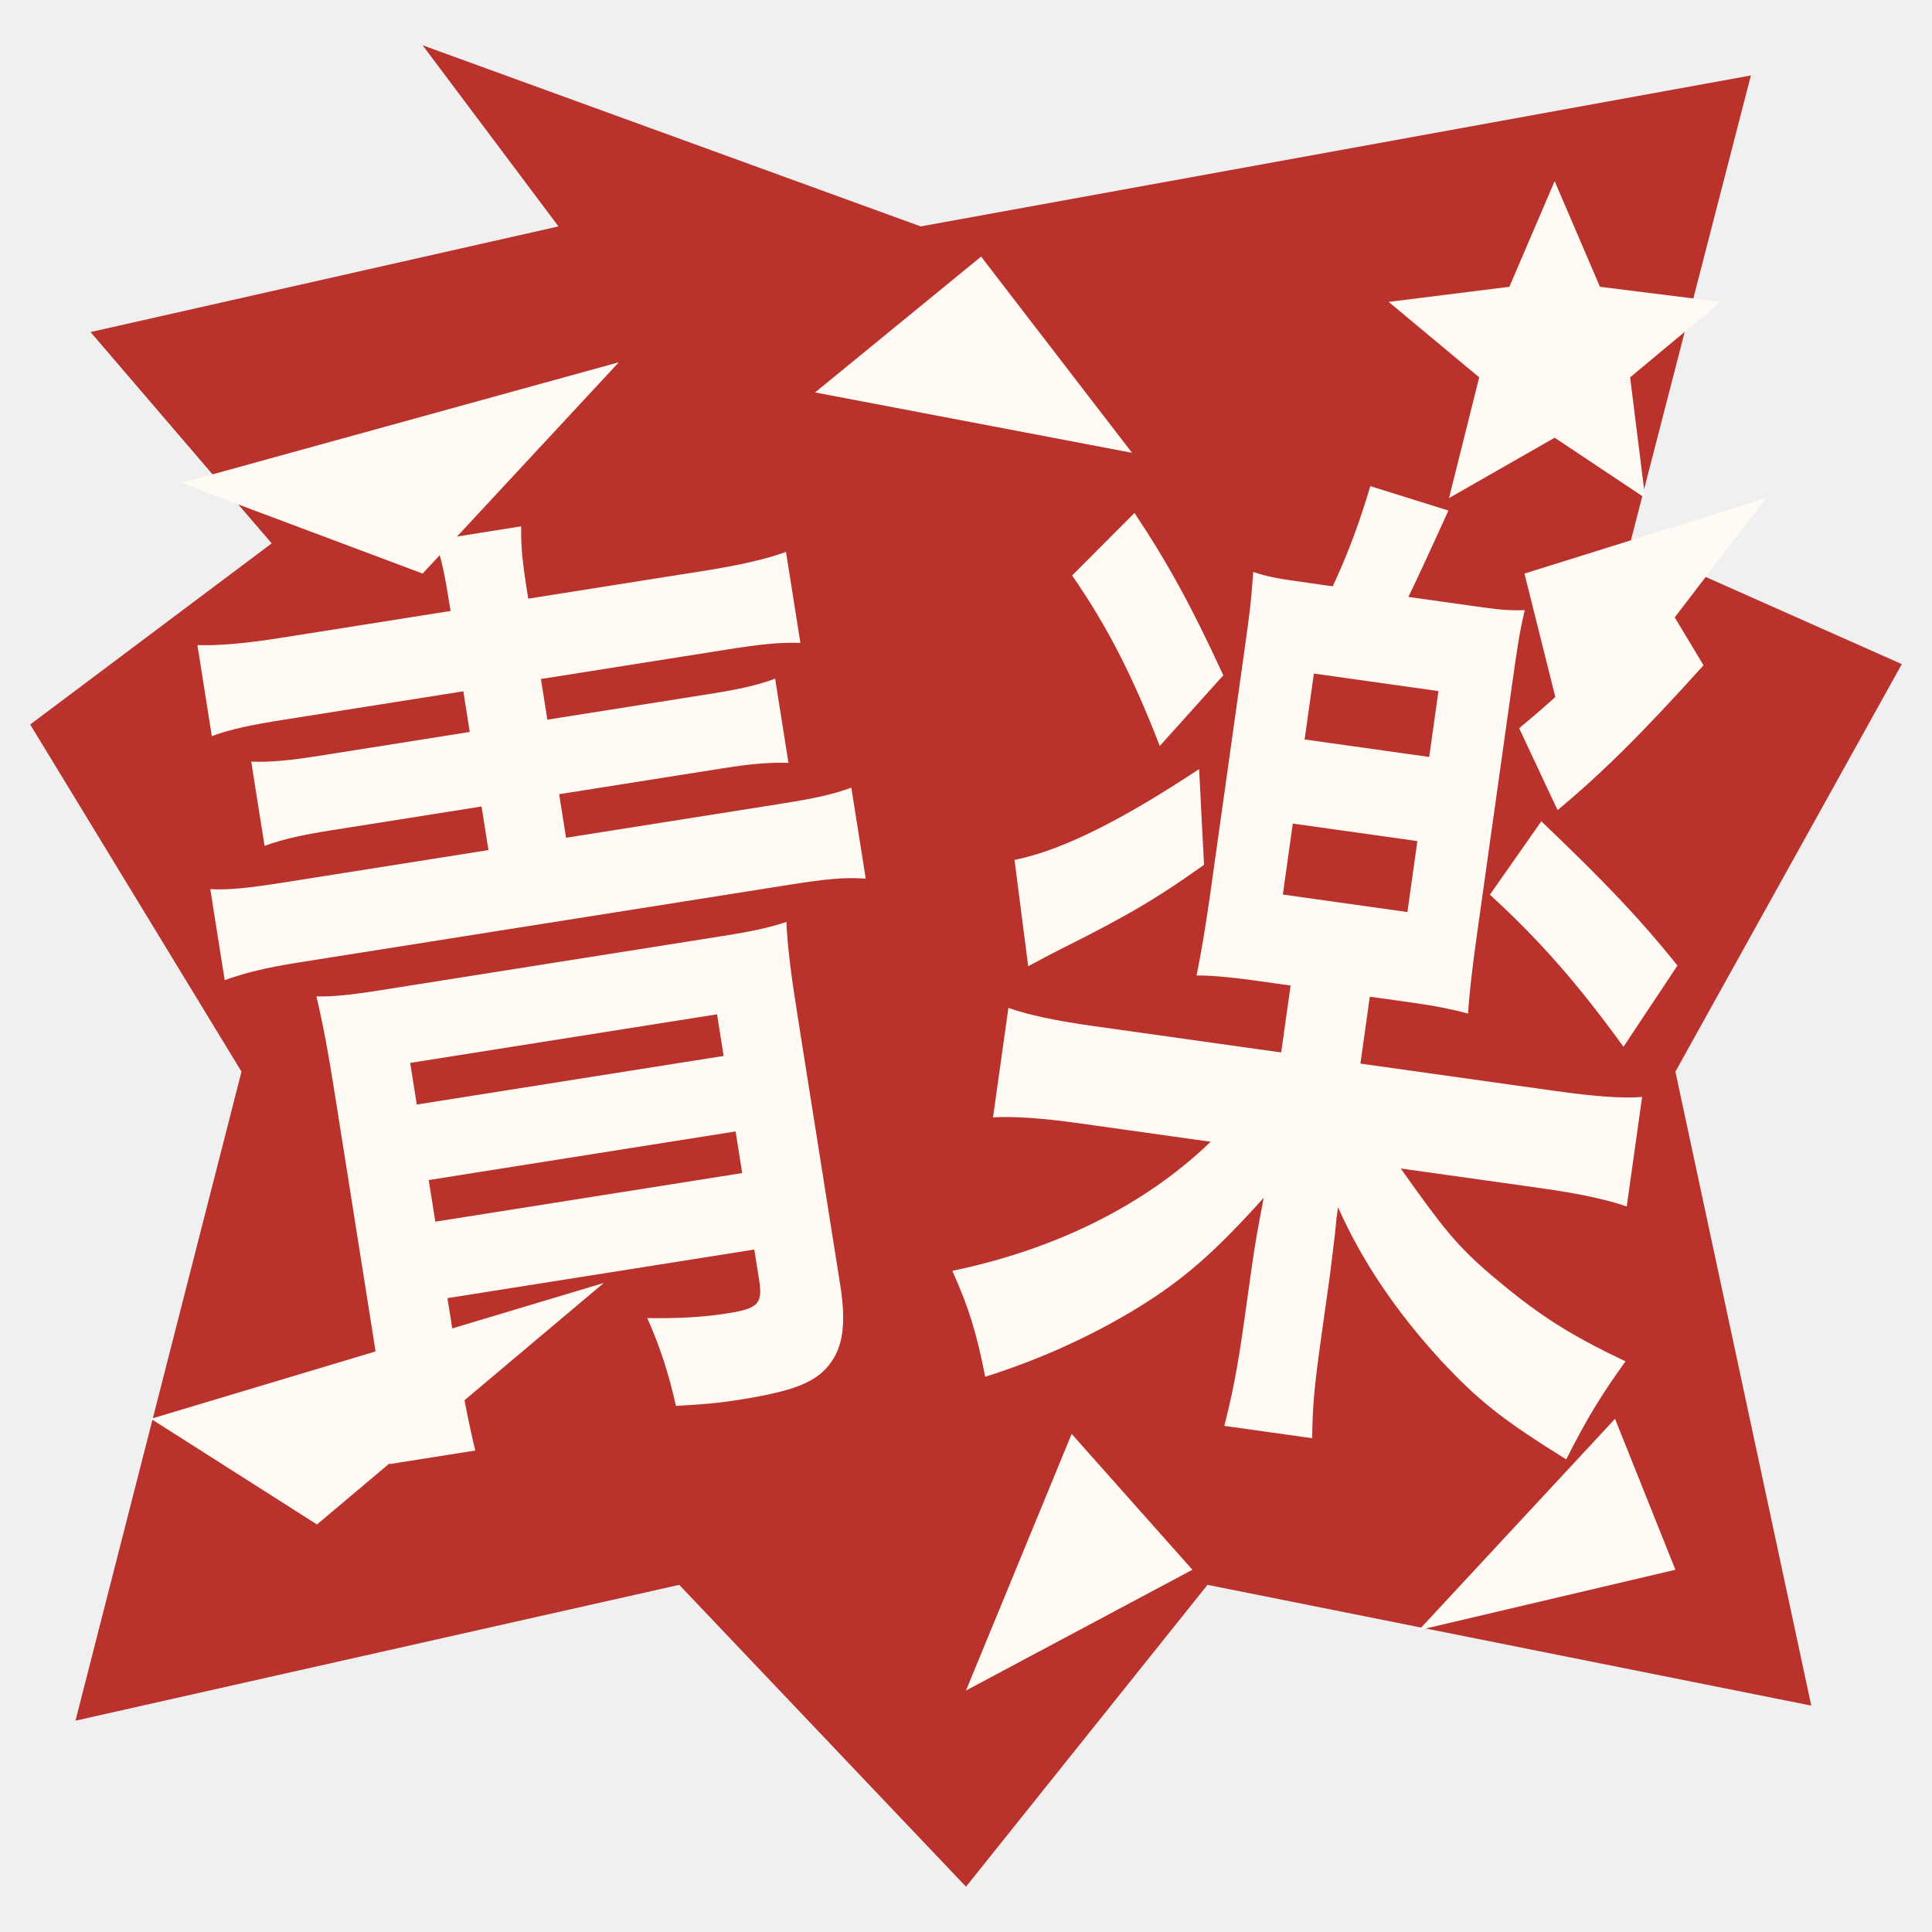
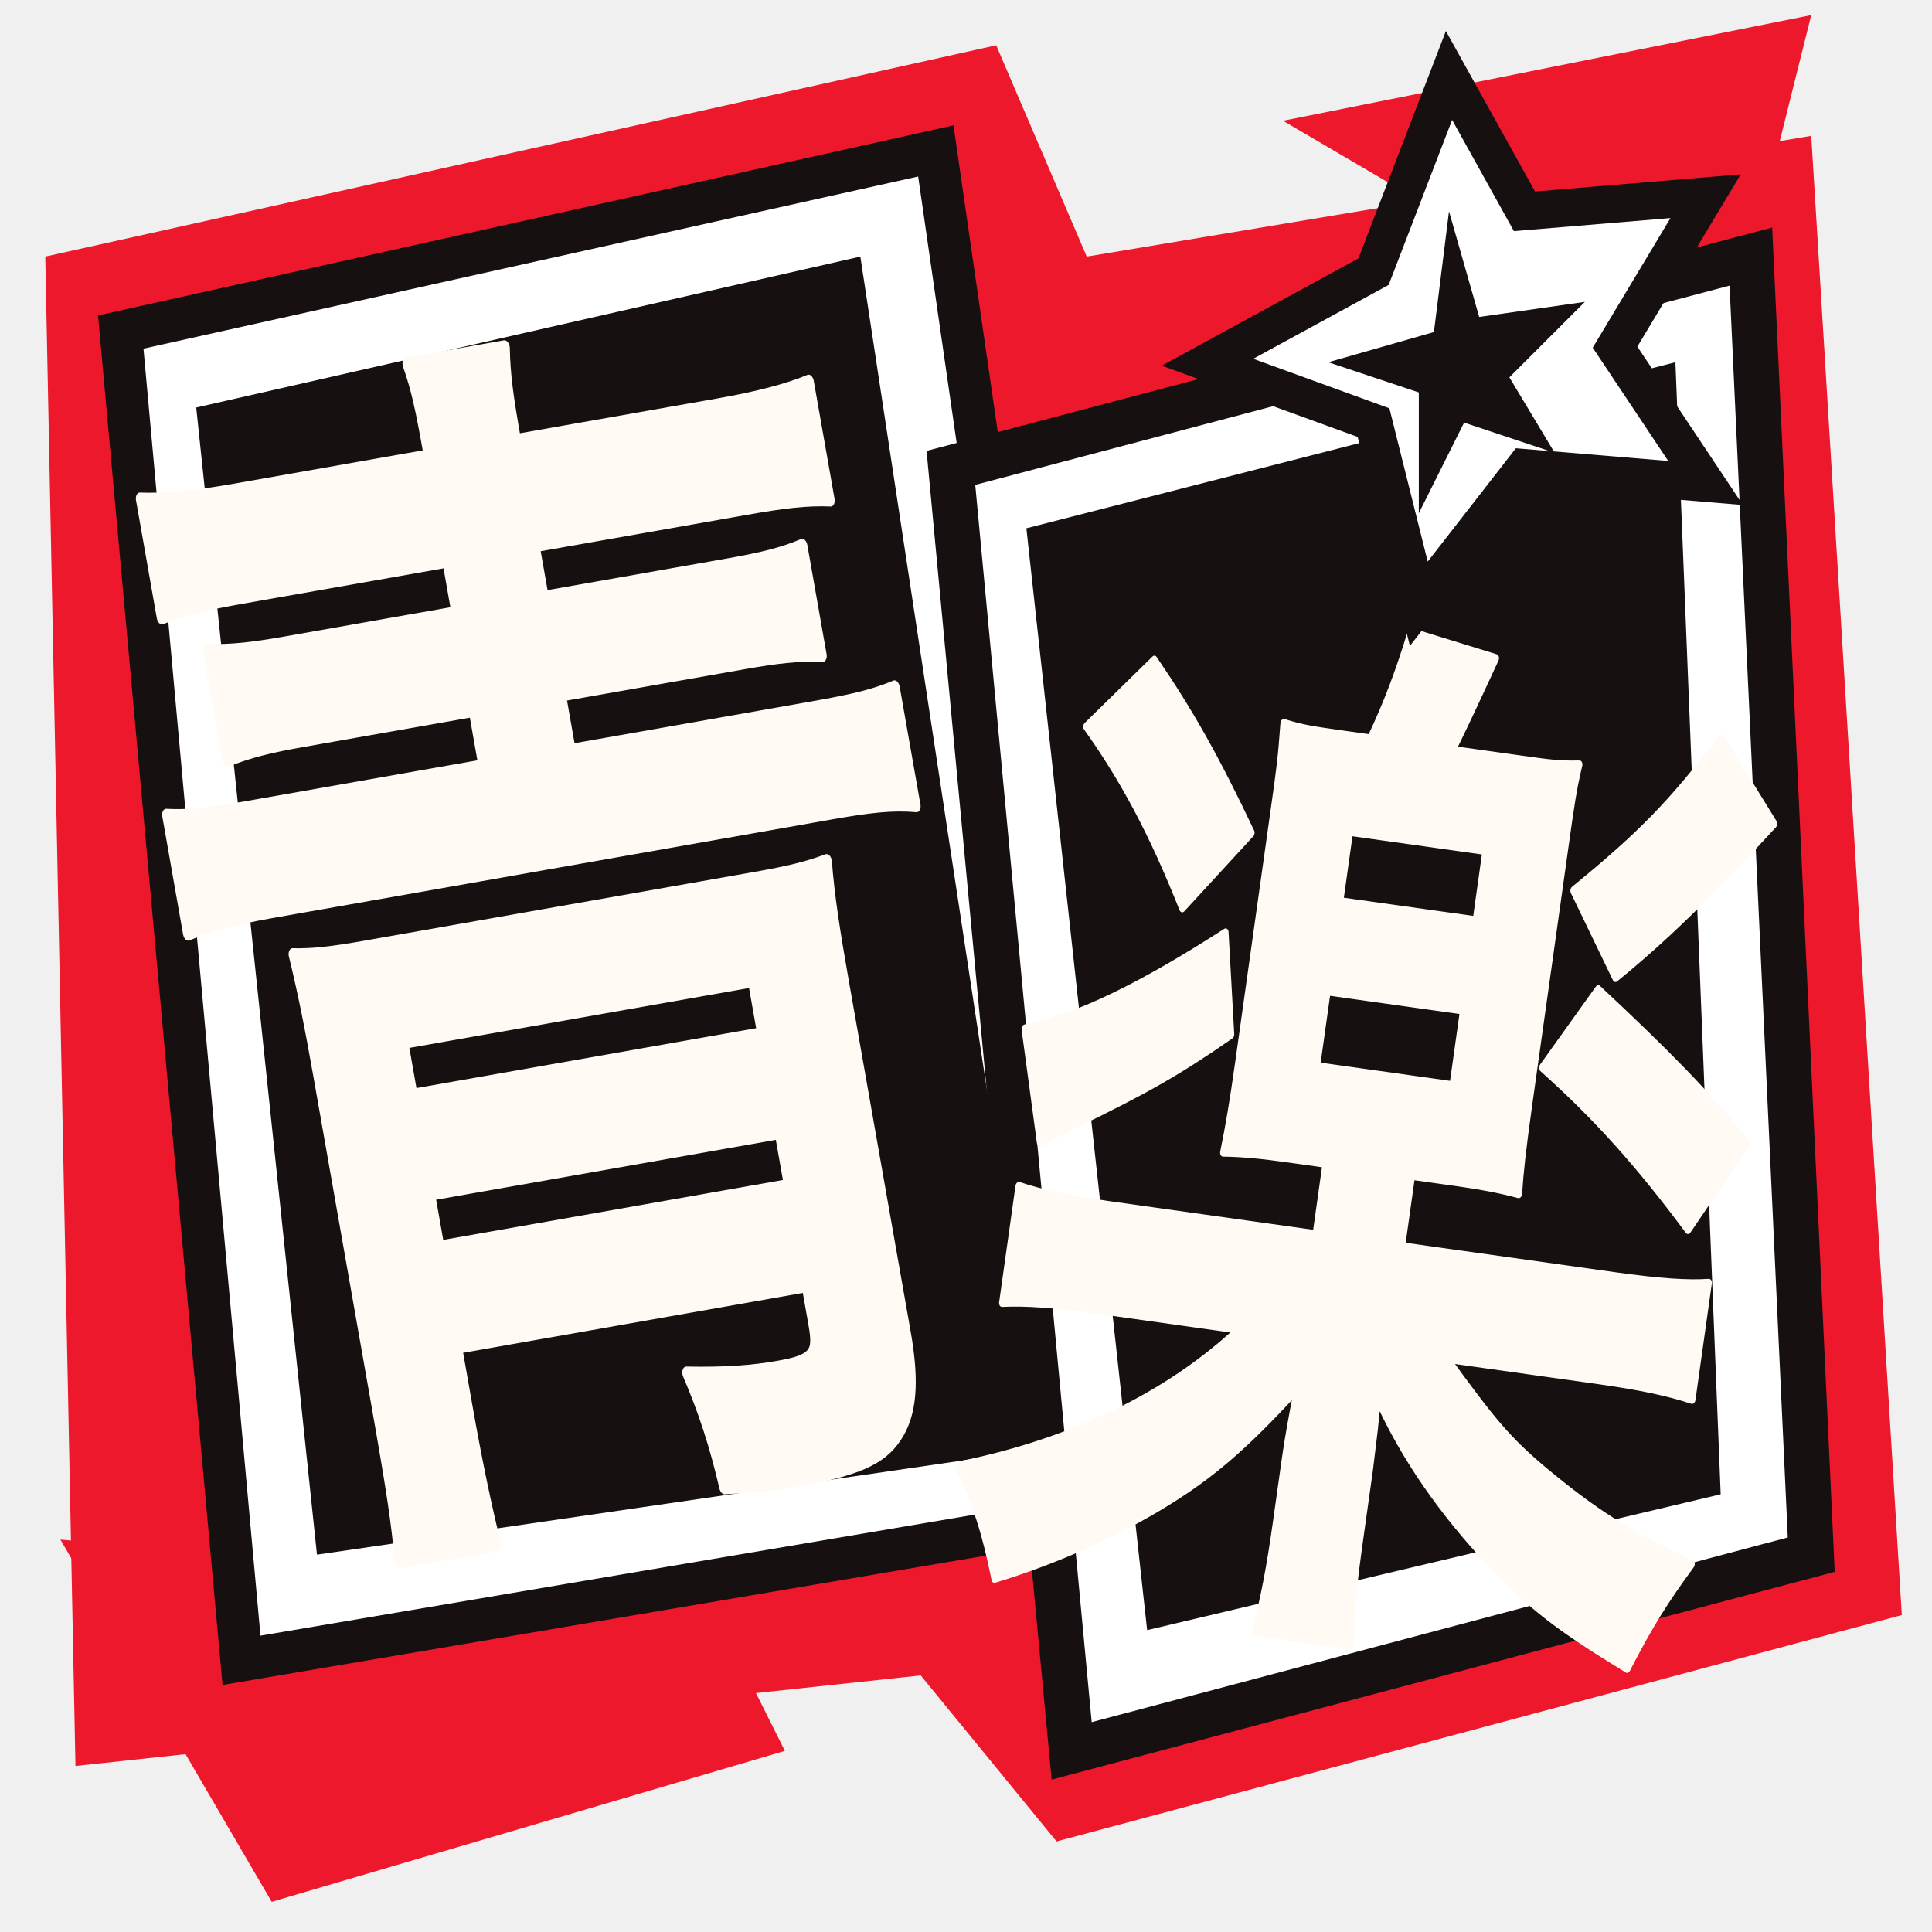
<svg xmlns="http://www.w3.org/2000/svg" viewBox="0 0 128 128">
-   <path d="m6 22 31-7L28 3l33 12L116 5l-8 31 18 8-15 27 9 42-40-8-16 20-19-20-40 9 11-43L2 48l16-12Z" fill="#b9322b" />
-   <path d="m12 32 29-8-13 14Zm53-15 10 13-21-4Zm36 21 16-5-13 17ZM10 94l30-9-19 16Zm54 18 7-17 8 9Zm30-4 13-14 4 10Z" fill="#fffaf3" />
-   <g transform="rotate(-9 36 64)">
-     <g transform="translate(15 95) scale(0.482063 -0.649351) translate(-5.4 8)">
-       <path d="M54.800 77.000L54.800 77.200C54.800 80.600 54.900 82.300 55.400 84.400L43.400 84.400C43.900 82.400 44.000 80.800 44.000 77.200L44.000 77.000L20.300 77.000C15.400 77.000 11.700 77.200 8.900 77.600L8.900 68.200C11.700 68.600 14.400 68.700 19.200 68.700L44.000 68.700L44.000 64.500L23.100 64.500C19.200 64.500 16.400 64.600 13.700 65.000L13.700 56.300C16.600 56.700 19.200 56.800 23.100 56.800L44.000 56.800L44.000 52.300L15.700 52.300C10.600 52.300 8.000 52.400 5.400 52.800L5.400 43.400C8.200 43.800 11.200 44.000 15.700 44.000L84.300 44.000C89.000 44.000 91.700 43.900 94.600 43.400L94.600 52.800C91.900 52.400 89.400 52.300 84.300 52.300L54.800 52.300L54.800 56.800L77.300 56.800C81.200 56.800 83.700 56.700 86.600 56.300L86.600 65.000C84.000 64.600 81.300 64.500 77.300 64.500L54.800 64.500L54.800 68.700L80.600 68.700C85.300 68.700 88.000 68.600 90.800 68.200L90.800 77.600C88.100 77.200 84.400 77.000 79.500 77.000ZM28.800 7.800L71.500 7.800L71.500 4.700C71.500 2.200 70.800 1.800 66.500 1.800C63.400 1.800 60.200 2.000 55.500 2.600C56.600 -0.500 57.200 -3.200 57.500 -6.700C61.300 -7.000 63.400 -7.100 66.200 -7.100C73.600 -7.100 76.900 -6.600 79.200 -5.000C81.400 -3.500 82.400 -1.200 82.400 2.800L82.400 30.700C82.400 34.900 82.500 37.700 82.900 40.300C80.400 40.000 78.200 39.900 73.900 39.900L26.300 39.900C22.000 39.900 19.800 40.000 17.500 40.300C17.800 37.300 17.900 34.600 17.900 30.600L17.900 4.500C17.900 -2.700 17.800 -4.900 17.400 -8.000L29.300 -8.000C29.000 -5.200 28.800 -1.500 28.800 3.000ZM28.800 27.800L28.800 32.100L71.500 32.100L71.500 27.800ZM28.800 20.000L71.500 20.000L71.500 15.700L28.800 15.700Z" fill="#fffaf3" stroke="#fffaf3" stroke-width="0" stroke-linejoin="round" />
+   <path d="M3 17 66 3 72 17 120 9 126 107 70 122 61 111 5 117Z" fill="#ed182b" />
+   <path d="m4 102 14 24 34-10-5-10Zm81-94 35-7-6 24Z" fill="#ed182b" />
+   <path d="M8 22 62 10 75 100 16 110Z" fill="#ffffff" stroke="#161011" stroke-width="2.8" />
+   <path d="M13 27 57 17 69 96 21 103Z" fill="#161011" />
+   <path d="M63 31 116 17 120 103 71 116Z" fill="#ffffff" stroke="#161011" stroke-width="3" />
+   <path d="M68 35 111 24 114 99 76 108Z" fill="#161011" />
+   <g transform="rotate(-10 37 63)">
+     <g transform="translate(13 101) scale(0.549327 -0.844156) translate(-5.4 8)">
+       <path d="M54.800 77.000L54.800 77.200C54.800 80.600 54.900 82.300 55.400 84.400L43.400 84.400C43.900 82.400 44.000 80.800 44.000 77.200L44.000 77.000L20.300 77.000C15.400 77.000 11.700 77.200 8.900 77.600L8.900 68.200C11.700 68.600 14.400 68.700 19.200 68.700L44.000 68.700L44.000 64.500L23.100 64.500C19.200 64.500 16.400 64.600 13.700 65.000L13.700 56.300C16.600 56.700 19.200 56.800 23.100 56.800L44.000 56.800L44.000 52.300L15.700 52.300C10.600 52.300 8.000 52.400 5.400 52.800L5.400 43.400C8.200 43.800 11.200 44.000 15.700 44.000L84.300 44.000C89.000 44.000 91.700 43.900 94.600 43.400L94.600 52.800C91.900 52.400 89.400 52.300 84.300 52.300L54.800 52.300L54.800 56.800L77.300 56.800C81.200 56.800 83.700 56.700 86.600 56.300L86.600 65.000C84.000 64.600 81.300 64.500 77.300 64.500L54.800 64.500L54.800 68.700L80.600 68.700C85.300 68.700 88.000 68.600 90.800 68.200L90.800 77.600C88.100 77.200 84.400 77.000 79.500 77.000ZM28.800 7.800L71.500 7.800L71.500 4.700C71.500 2.200 70.800 1.800 66.500 1.800C63.400 1.800 60.200 2.000 55.500 2.600C56.600 -0.500 57.200 -3.200 57.500 -6.700C61.300 -7.000 63.400 -7.100 66.200 -7.100C73.600 -7.100 76.900 -6.600 79.200 -5.000C81.400 -3.500 82.400 -1.200 82.400 2.800L82.400 30.700C82.400 34.900 82.500 37.700 82.900 40.300C80.400 40.000 78.200 39.900 73.900 39.900L26.300 39.900C22.000 39.900 19.800 40.000 17.500 40.300C17.800 37.300 17.900 34.600 17.900 30.600L17.900 4.500C17.900 -2.700 17.800 -4.900 17.400 -8.000L29.300 -8.000C29.000 -5.200 28.800 -1.500 28.800 3.000ZM28.800 27.800L28.800 32.100L71.500 32.100L71.500 27.800ZM28.800 20.000L71.500 20.000L71.500 15.700L28.800 15.700Z" fill="#fffaf3" stroke="#fffaf3" stroke-width="1.1" stroke-linejoin="round" />
    </g>
  </g>
-   <g transform="rotate(8 87 65)">
-     <g transform="translate(66 95) scale(0.481799 -0.678149) translate(-3.5 8.1)">
-       <path d="M55.100 35.400L61.300 35.400C64.200 35.400 66.600 35.300 68.800 35.100C68.600 37.000 68.500 39.100 68.500 43.400L68.500 66.800C68.500 71.400 68.500 72.500 68.800 74.900C66.200 74.600 65.200 74.600 61.100 74.600L52.700 74.600C53.300 75.900 54.600 78.900 56.500 83.500L45.400 84.800C44.600 81.100 43.700 78.100 42.200 74.600L39.000 74.600C34.700 74.600 33.600 74.600 31.100 74.900C31.400 71.600 31.400 71.000 31.400 66.800L31.400 43.400C31.400 39.800 31.300 37.400 31.100 35.100C33.200 35.300 35.800 35.400 38.800 35.400L44.100 35.400L44.100 28.800L18.000 28.800C12.700 28.800 8.900 29.000 6.100 29.400L6.100 18.600C8.900 19.000 12.800 19.200 18.000 19.200L36.200 19.200C28.500 12.200 17.200 6.700 3.500 3.200C6.500 -0.200 8.000 -2.500 10.000 -6.600C17.100 -4.200 23.700 -1.200 29.200 2.000C35.200 5.500 38.900 8.600 44.500 14.500C44.300 11.700 44.200 9.800 44.200 7.900L44.200 2.200C44.200 -2.200 44.000 -4.900 43.500 -8.100L55.700 -8.100C55.100 -4.800 55.000 -2.800 55.000 2.200L55.000 8.000C55.000 8.300 54.900 11.600 54.900 11.900C54.800 13.400 54.800 13.400 54.800 14.600C59.100 9.700 64.700 5.300 71.700 1.200C77.600 -2.200 81.200 -3.700 90.700 -6.700C92.700 -2.500 94.300 0.100 96.900 3.600C88.300 5.500 83.700 7.100 77.000 10.100C71.700 12.500 69.500 14.000 62.600 19.200L82.000 19.200C87.500 19.200 91.100 19.000 94.100 18.600L94.100 29.400C91.500 29.000 88.000 28.800 82.100 28.800L55.100 28.800ZM41.300 65.900L58.600 65.900L58.600 59.400L41.300 59.400ZM41.300 51.100L58.600 51.100L58.600 44.100L41.300 44.100ZM6.500 72.100C12.100 67.800 16.600 63.300 21.700 56.800L29.000 64.500C23.300 70.800 19.300 74.600 13.800 79.000ZM27.500 55.100C18.100 49.200 10.500 45.400 4.100 43.800L8.000 33.700C10.300 34.900 10.300 34.900 12.100 35.800C20.500 39.900 24.200 42.000 30.000 45.900ZM86.100 79.100C81.000 72.500 77.800 69.300 70.300 63.400L77.100 56.000C82.200 60.000 86.900 64.300 94.200 72.000ZM69.500 46.900C77.100 43.200 83.300 39.400 90.600 34.000L96.400 42.600C90.400 46.600 85.100 49.600 75.100 54.700Z" fill="#fffaf3" stroke="#fffaf3" stroke-width="0" stroke-linejoin="round" />
+   <g transform="rotate(8 92 74)">
+     <g transform="translate(67 109) scale(0.524625 -0.721206) translate(-3.5 8.1)">
+       <path d="M55.100 35.400L61.300 35.400C64.200 35.400 66.600 35.300 68.800 35.100C68.600 37.000 68.500 39.100 68.500 43.400L68.500 66.800C68.500 71.400 68.500 72.500 68.800 74.900C66.200 74.600 65.200 74.600 61.100 74.600L52.700 74.600C53.300 75.900 54.600 78.900 56.500 83.500L45.400 84.800C44.600 81.100 43.700 78.100 42.200 74.600L39.000 74.600C34.700 74.600 33.600 74.600 31.100 74.900C31.400 71.600 31.400 71.000 31.400 66.800L31.400 43.400C31.400 39.800 31.300 37.400 31.100 35.100C33.200 35.300 35.800 35.400 38.800 35.400L44.100 35.400L44.100 28.800L18.000 28.800C12.700 28.800 8.900 29.000 6.100 29.400L6.100 18.600C8.900 19.000 12.800 19.200 18.000 19.200L36.200 19.200C28.500 12.200 17.200 6.700 3.500 3.200C6.500 -0.200 8.000 -2.500 10.000 -6.600C17.100 -4.200 23.700 -1.200 29.200 2.000C35.200 5.500 38.900 8.600 44.500 14.500C44.300 11.700 44.200 9.800 44.200 7.900L44.200 2.200C44.200 -2.200 44.000 -4.900 43.500 -8.100L55.700 -8.100C55.100 -4.800 55.000 -2.800 55.000 2.200L55.000 8.000C55.000 8.300 54.900 11.600 54.900 11.900C54.800 13.400 54.800 13.400 54.800 14.600C59.100 9.700 64.700 5.300 71.700 1.200C77.600 -2.200 81.200 -3.700 90.700 -6.700C92.700 -2.500 94.300 0.100 96.900 3.600C88.300 5.500 83.700 7.100 77.000 10.100C71.700 12.500 69.500 14.000 62.600 19.200L82.000 19.200C87.500 19.200 91.100 19.000 94.100 18.600L94.100 29.400C91.500 29.000 88.000 28.800 82.100 28.800L55.100 28.800ZM41.300 65.900L58.600 65.900L58.600 59.400L41.300 59.400ZM41.300 51.100L58.600 51.100L58.600 44.100L41.300 44.100ZM6.500 72.100C12.100 67.800 16.600 63.300 21.700 56.800L29.000 64.500C23.300 70.800 19.300 74.600 13.800 79.000ZM27.500 55.100C18.100 49.200 10.500 45.400 4.100 43.800L8.000 33.700C10.300 34.900 10.300 34.900 12.100 35.800C20.500 39.900 24.200 42.000 30.000 45.900ZM86.100 79.100C81.000 72.500 77.800 69.300 70.300 63.400L77.100 56.000C82.200 60.000 86.900 64.300 94.200 72.000ZM69.500 46.900C77.100 43.200 83.300 39.400 90.600 34.000L96.400 42.600C90.400 46.600 85.100 49.600 75.100 54.700Z" fill="#fffaf3" stroke="#fffaf3" stroke-width="0.8" stroke-linejoin="round" />
    </g>
  </g>
-   <path d="m103 12 3 7 8 1-6 5 1 8-6-4-7 4 2-8-6-5 8-1Z" fill="#fffaf3" />
+   <path d="m96 5 5 9 12-1-6 10 6 9-12-1-7 9-3-12-11-4 11-6Z" fill="#ffffff" stroke="#161011" stroke-width="2.5" />
+   <path d="m96 14 2 7 7-1-5 5 3 5-6-2-3 6v-8l-6-2 7-2Z" fill="#161011" />
</svg>
